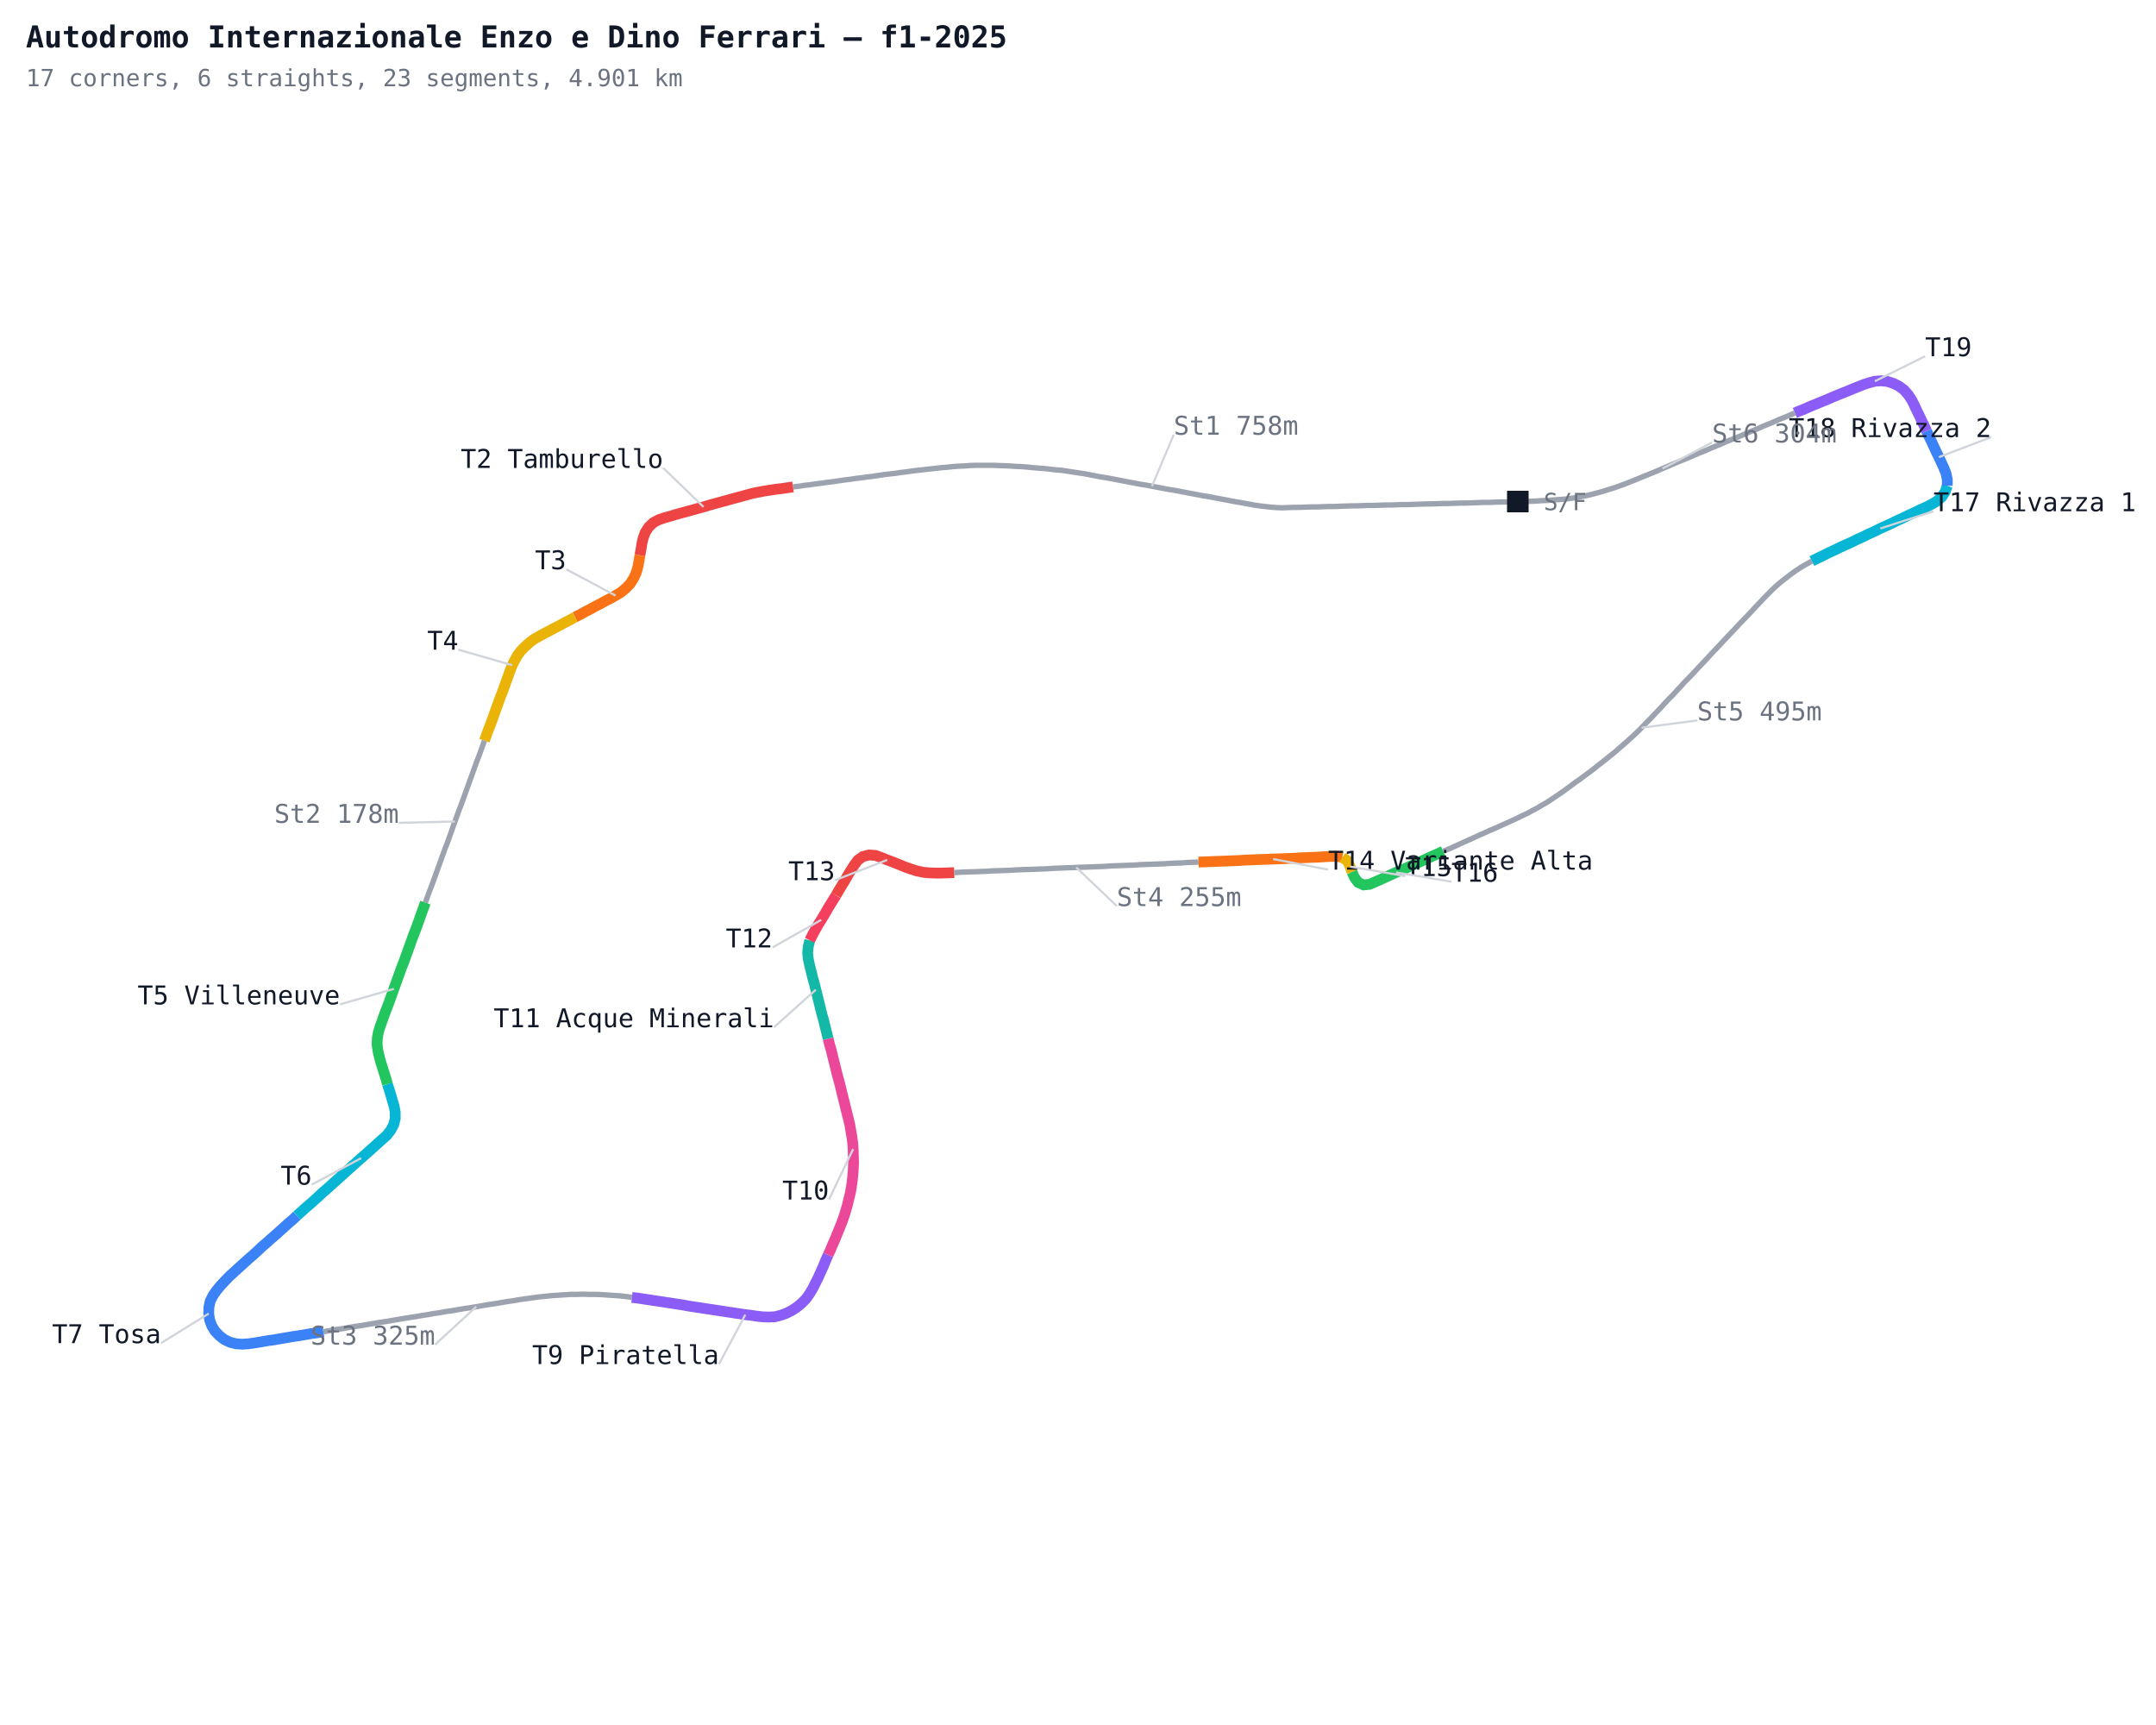
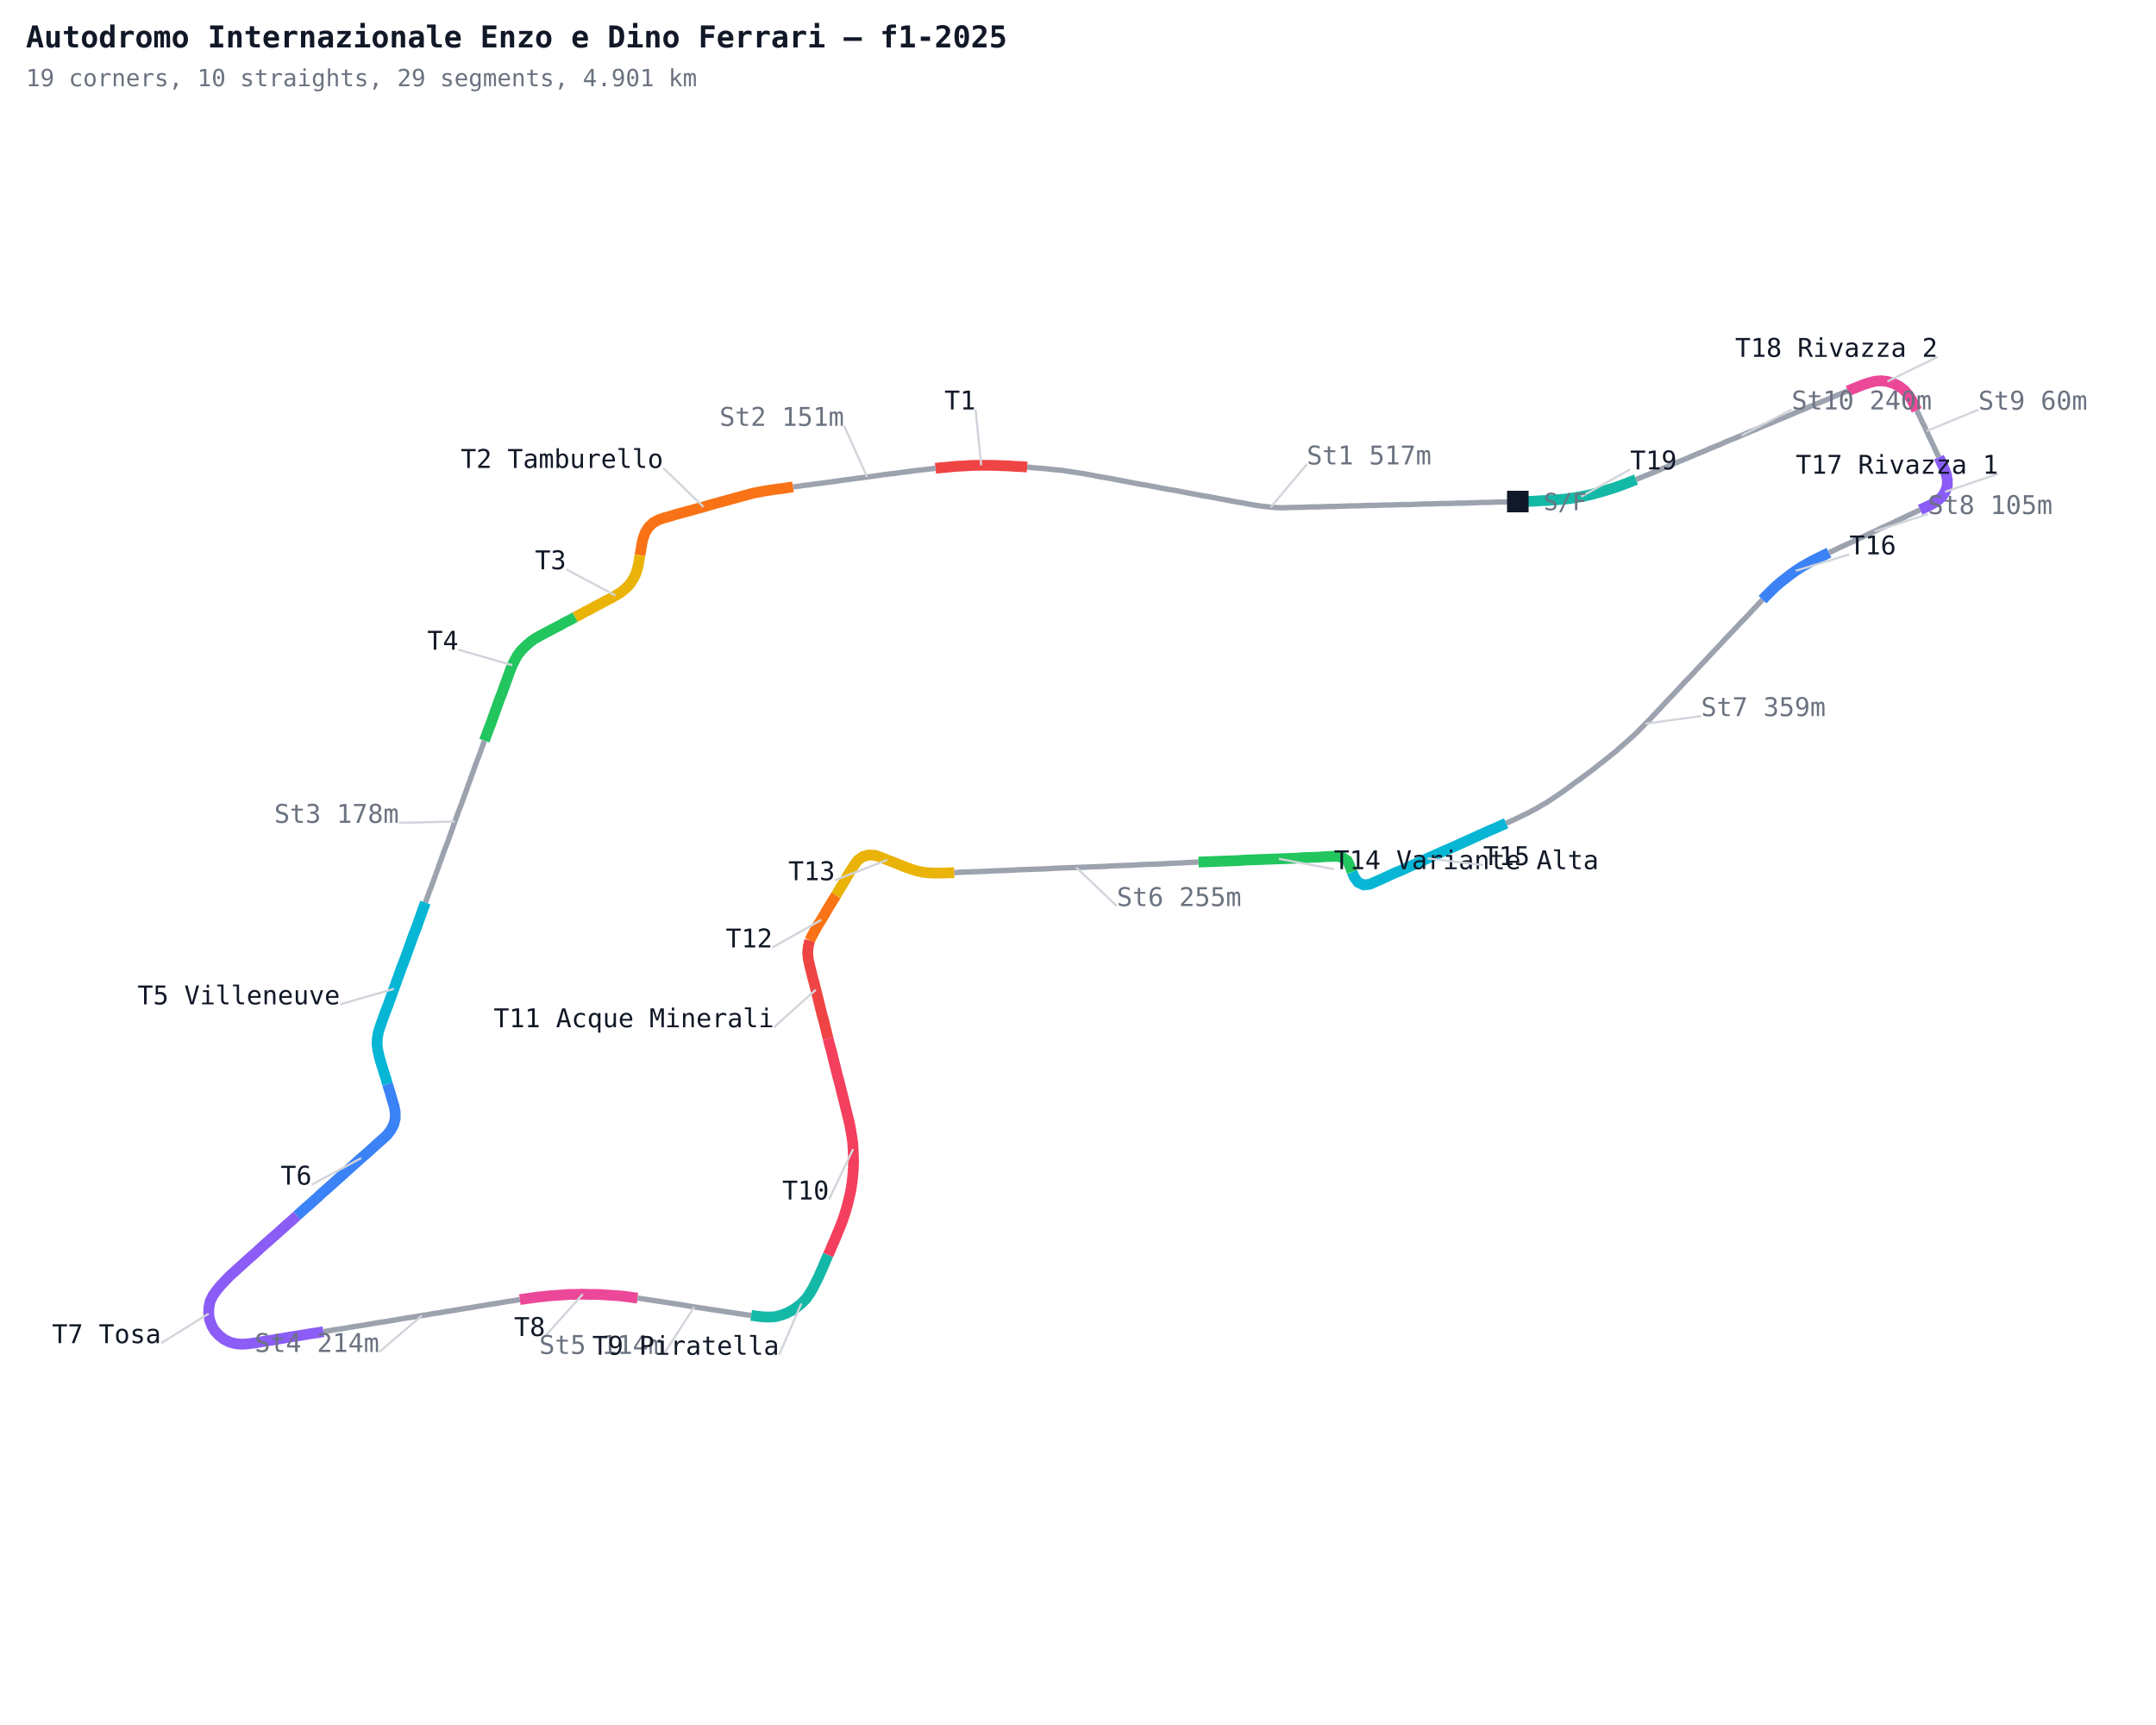
<svg xmlns="http://www.w3.org/2000/svg" width="1000" height="800" viewBox="0 0 1000 800">
  <defs>
    <style>
      .name { font-family: monospace; font-size: 12px; }
      .sector { font-family: monospace; font-size: 12px; fill: #7c3aed; font-weight: bold; }
      .title { font-family: monospace; font-size: 14px; fill: #111827; font-weight: bold; }
      .sub { font-family: monospace; font-size: 11px; fill: #6b7280; }
    </style>
  </defs>
  <rect width="1000" height="800" fill="#ffffff" />
-   <polyline fill="none" stroke="#9ca3af" stroke-width="2.5" points="704.0,232.6 701.2,232.7 698.6,232.8 695.9,232.8 693.2,232.9 690.6,233.0 687.9,233.0 685.2,233.1 682.6,233.2 679.9,233.3 677.3,233.3 674.6,233.4 671.9,233.5 669.3,233.5 666.6,233.6 663.9,233.7 661.3,233.7 658.6,233.8 655.9,233.9 653.3,234.0 650.6,234.0 648.0,234.1 645.3,234.2 642.6,234.2 640.0,234.3 637.3,234.4 634.6,234.4 632.0,234.5 629.3,234.6 626.7,234.6 624.0,234.7 621.3,234.8 618.7,234.9 616.0,234.9 613.3,235.0 610.7,235.1 608.0,235.1 605.3,235.2 602.7,235.3 600.0,235.3 597.4,235.4 594.7,235.5 592.0,235.4 589.4,235.2 586.7,234.9 584.1,234.6 581.5,234.2 578.8,233.7 576.2,233.2 573.6,232.8 571.0,232.3 568.4,231.8 565.7,231.3 563.1,230.8 560.5,230.3 557.9,229.9 555.3,229.4 552.6,228.9 550.0,228.4 547.4,227.9 544.8,227.4 542.2,227.0 539.5,226.5 536.9,226.0 534.3,225.5 531.7,225.0 529.1,224.6 526.4,224.1 523.8,223.6 521.2,223.1 518.6,222.6 516.0,222.1 513.3,221.6 510.7,221.2 508.1,220.7 505.5,220.2 502.9,219.7 500.2,219.3 497.6,218.9 495.0,218.5 492.3,218.1 489.7,217.9 487.0,217.6 484.4,217.3 481.7,217.1 479.1,216.9 476.4,216.6 473.8,216.4 471.1,216.3 468.4,216.1 465.8,216.0 463.1,215.9 460.4,215.8 457.8,215.8 455.1,215.8 452.5,215.8 449.8,215.9 447.1,216.1 444.5,216.2 441.8,216.4 439.2,216.7 436.5,216.9 433.9,217.2 431.2,217.5 428.6,217.8 425.9,218.1 423.3,218.4 420.6,218.8 418.0,219.1 415.4,219.5 412.7,219.8 410.1,220.1 407.4,220.5 404.8,220.9 402.2,221.2 399.5,221.6 396.9,221.9 394.2,222.3 391.6,222.6 388.9,223.0 386.3,223.4 383.7,223.7 381.0,224.1 378.4,224.4 375.7,224.8 373.1,225.1 370.5,225.5 367.8,225.8" />
-   <polyline fill="none" stroke="#ef4444" stroke-width="5" points="367.8,225.8 365.2,226.2 362.5,226.6 359.9,226.9 357.3,227.3 354.6,227.7 352.0,228.2 349.4,228.7 346.8,229.4 344.3,230.1 341.7,230.8 339.1,231.5 336.6,232.2 334.0,232.9 331.4,233.6 328.9,234.3 326.3,235.1 323.7,235.8 321.2,236.5 318.6,237.2 316.0,237.9 313.5,238.6 310.9,239.4 308.3,240.1 305.6,241.0 303.0,242.4 300.9,244.4 299.3,246.9 298.3,249.6 297.7,252.2 297.3,254.9 296.8,257.5" />
-   <polyline fill="none" stroke="#f97316" stroke-width="5" points="296.8,257.5 296.4,260.1 295.9,262.7 295.1,265.6 293.9,268.2 292.3,270.7 290.3,272.8 288.0,274.7 285.5,276.2 283.2,277.5 280.8,278.7 278.5,280.0 276.1,281.2 273.8,282.5 271.4,283.7 269.1,285.0 266.7,286.2" />
-   <polyline fill="none" stroke="#eab308" stroke-width="5" points="266.7,286.2 264.4,287.5 262.0,288.7 259.7,290.0 257.3,291.2 254.9,292.5 252.6,293.7 250.2,295.0 247.9,296.3 245.6,298.0 243.6,299.8 241.7,301.7 240.1,303.8 238.8,306.1 237.6,308.5 236.6,311.0 235.7,313.5 234.8,316.0 233.9,318.5 233.0,321.0 232.0,323.5 231.1,326.0 230.2,328.5 229.3,331.0 228.4,333.5 227.5,336.0 226.5,338.5 225.6,341.0 224.7,343.5" />
+   <polyline fill="none" stroke="#9ca3af" stroke-width="2.5" points="704.0,232.6 701.2,232.7 698.6,232.8 695.9,232.8 693.2,232.9 690.6,233.0 687.9,233.0 685.2,233.1 682.6,233.2 679.9,233.3 677.3,233.3 674.6,233.4 671.9,233.5 669.3,233.5 666.6,233.6 663.9,233.7 661.3,233.7 658.6,233.8 655.9,233.9 653.3,234.0 650.6,234.0 648.0,234.1 645.3,234.2 642.6,234.2 640.0,234.3 637.3,234.4 634.6,234.4 632.0,234.5 629.3,234.6 626.7,234.6 624.0,234.7 621.3,234.8 618.7,234.9 616.0,234.9 613.3,235.0 610.7,235.1 608.0,235.1 605.3,235.2 602.7,235.3 600.0,235.3 597.4,235.4 594.7,235.5 592.0,235.4 589.4,235.2 586.7,234.9 584.1,234.6 581.5,234.2 578.8,233.7 576.2,233.2 573.6,232.8 571.0,232.3 568.4,231.8 565.7,231.3 563.1,230.8 560.5,230.3 557.9,229.9 555.3,229.4 552.6,228.9 550.0,228.4 547.4,227.9 544.8,227.4 542.2,227.0 539.5,226.5 536.9,226.0 534.3,225.5 531.7,225.0 529.1,224.6 526.4,224.1 523.8,223.6 521.2,223.1 518.6,222.6 516.0,222.1 513.3,221.6 510.7,221.2 508.1,220.7 505.5,220.2 502.9,219.7 500.2,219.3 497.6,218.9 495.0,218.5 492.3,218.1 489.7,217.9 487.0,217.6 484.4,217.3 481.7,217.1 479.1,216.9 476.4,216.6" />
+   <polyline fill="none" stroke="#ef4444" stroke-width="5" points="476.4,216.6 473.8,216.4 471.1,216.3 468.4,216.1 465.8,216.0 463.1,215.9 460.4,215.8 457.8,215.8 455.1,215.8 452.5,215.8 449.8,215.9 447.1,216.1 444.5,216.2 441.8,216.4 439.2,216.7 436.5,216.9 433.9,217.2" />
+   <polyline fill="none" stroke="#9ca3af" stroke-width="2.5" points="433.9,217.2 431.2,217.5 428.6,217.8 425.9,218.1 423.3,218.4 420.6,218.8 418.0,219.1 415.4,219.5 412.7,219.8 410.1,220.1 407.4,220.5 404.8,220.9 402.2,221.2 399.5,221.6 396.9,221.9 394.2,222.3 391.6,222.6 388.9,223.0 386.3,223.4 383.7,223.7 381.0,224.1 378.4,224.4 375.7,224.8 373.1,225.1 370.5,225.5 367.8,225.8" />
+   <polyline fill="none" stroke="#f97316" stroke-width="5" points="367.8,225.8 365.2,226.2 362.5,226.6 359.9,226.9 357.3,227.3 354.6,227.7 352.0,228.2 349.4,228.7 346.8,229.4 344.3,230.1 341.7,230.8 339.1,231.5 336.6,232.2 334.0,232.9 331.4,233.6 328.9,234.3 326.3,235.1 323.7,235.8 321.2,236.5 318.6,237.2 316.0,237.9 313.5,238.6 310.9,239.4 308.3,240.1 305.6,241.0 303.0,242.4 300.9,244.4 299.3,246.9 298.3,249.6 297.7,252.2 297.3,254.9 296.8,257.5" />
+   <polyline fill="none" stroke="#eab308" stroke-width="5" points="296.8,257.5 296.4,260.1 295.9,262.7 295.1,265.6 293.9,268.2 292.3,270.7 290.3,272.8 288.0,274.7 285.5,276.2 283.2,277.5 280.8,278.7 278.5,280.0 276.1,281.2 273.8,282.5 271.4,283.7 269.1,285.0 266.7,286.2" />
+   <polyline fill="none" stroke="#22c55e" stroke-width="5" points="266.7,286.2 264.4,287.5 262.0,288.7 259.7,290.0 257.3,291.2 254.9,292.5 252.6,293.7 250.2,295.0 247.9,296.3 245.6,298.0 243.6,299.8 241.7,301.7 240.1,303.8 238.8,306.1 237.6,308.5 236.6,311.0 235.7,313.5 234.8,316.0 233.9,318.5 233.0,321.0 232.0,323.5 231.1,326.0 230.2,328.5 229.3,331.0 228.4,333.5 227.5,336.0 226.5,338.5 225.6,341.0 224.7,343.5" />
  <polyline fill="none" stroke="#9ca3af" stroke-width="2.5" points="224.7,343.5 223.8,346.0 222.9,348.5 222.0,351.0 221.0,353.5 220.1,356.0 219.2,358.5 218.3,361.0 217.4,363.5 216.5,366.0 215.6,368.5 214.7,371.0 213.8,373.5 212.8,376.0 211.9,378.5 211.0,381.0 210.1,383.5 209.2,386.1 208.3,388.6 207.4,391.1 206.4,393.6 205.5,396.1 204.6,398.6 203.7,401.1 202.8,403.6 201.9,406.1 201.0,408.6 200.1,411.1 199.1,413.6 198.2,416.1 197.3,418.6" />
-   <polyline fill="none" stroke="#22c55e" stroke-width="5" points="197.3,418.6 196.4,421.1 195.5,423.6 194.6,426.1 193.7,428.6 192.8,431.1 191.8,433.6 190.9,436.1 190.0,438.6 189.1,441.1 188.2,443.6 187.3,446.1 186.3,448.6 185.4,451.1 184.5,453.6 183.6,456.1 182.7,458.6 181.8,461.1 180.9,463.6 180.0,466.1 179.0,468.6 178.1,471.1 177.2,473.6 176.3,476.1 175.5,478.7 175.0,481.6 174.9,484.5 175.3,487.4 175.9,490.0 176.6,492.6 177.4,495.1 178.2,497.7 179.0,500.2 179.7,502.8" />
-   <polyline fill="none" stroke="#06b6d4" stroke-width="5" points="179.7,502.8 180.5,505.3 181.3,507.9 182.0,510.4 182.8,513.0 183.3,515.8 183.3,518.8 182.6,521.6 181.2,524.2 179.4,526.5 177.4,528.3 175.5,530.0 173.5,531.8 171.5,533.6 169.5,535.4 167.5,537.1 165.5,538.9 163.5,540.7 161.5,542.5 159.6,544.2 157.6,546.0 155.6,547.8 153.6,549.6 151.6,551.4 149.6,553.1 147.7,554.9 145.7,556.7 143.7,558.5 141.7,560.2 139.7,562.0 137.7,563.8" />
-   <polyline fill="none" stroke="#3b82f6" stroke-width="5" points="137.7,563.8 135.8,565.6 133.8,567.3 131.8,569.1 129.8,570.9 127.8,572.7 125.6,574.6 123.6,576.4 121.6,578.1 119.5,580.1 117.3,582.1 115.1,584.0 112.9,586.0 110.8,587.9 108.6,589.9 106.4,591.9 104.4,594.0 102.4,596.1 100.5,598.4 98.8,600.8 97.5,603.4 96.9,606.2 96.8,609.2 97.2,612.0 98.2,614.8 99.7,617.3 101.7,619.4 104.0,621.2 106.7,622.5 109.5,623.2 112.4,623.4 115.3,623.2 118.2,622.8 121.1,622.3 124.0,621.8 126.9,621.4 129.8,620.9 132.7,620.4 135.6,619.9 138.4,619.5 141.3,619.0 144.2,618.5 147.1,618.1 150.0,617.6" />
-   <polyline fill="none" stroke="#9ca3af" stroke-width="2.5" points="150.0,617.6 152.9,617.1 155.8,616.6 158.7,616.2 161.6,615.7 164.4,615.2 167.3,614.8 170.2,614.3 173.1,613.8 176.0,613.3 178.9,612.9 181.8,612.4 184.7,611.9 187.6,611.4 190.2,611.0 192.8,610.6 195.7,610.1 198.3,609.7 201.0,609.2 203.9,608.8 206.5,608.3 209.4,607.9 212.3,607.4 215.2,606.9 218.0,606.5 220.9,606.0 223.8,605.5 226.7,605.0 229.6,604.6 232.5,604.1 235.4,603.6 238.3,603.2 241.1,602.7 244.0,602.3 246.9,601.9 249.8,601.5 252.7,601.2 255.6,600.9 258.6,600.7 261.5,600.5 264.4,600.3 267.3,600.3 270.3,600.2 273.2,600.3 276.1,600.3 279.0,600.4 281.9,600.6 284.9,600.8 287.8,601.0 290.4,601.3 293.1,601.7" />
-   <polyline fill="none" stroke="#8b5cf6" stroke-width="5" points="293.1,601.7 295.7,602.0 298.3,602.4 301.0,602.8 303.6,603.2 306.3,603.6 308.9,604.0 311.5,604.4 314.1,604.8 316.8,605.2 319.4,605.7 322.0,606.1 324.7,606.5 327.3,606.9 329.9,607.3 332.6,607.7 335.2,608.1 337.8,608.5 340.5,608.9 343.1,609.3 345.7,609.7 348.4,610.0 351.0,610.4 353.7,610.7 356.3,610.8 359.3,610.7 362.1,610.0 364.6,609.1 367.2,607.8 369.5,606.3 371.7,604.5 373.8,602.4 375.5,600.0 377.0,597.5 378.3,594.9 379.6,592.3 380.8,589.6 381.9,587.2 382.9,584.7 384.1,582.0" />
-   <polyline fill="none" stroke="#ec4899" stroke-width="5" points="384.1,582.0 385.2,579.6 386.2,577.2 387.4,574.5 388.4,572.0 389.4,569.6 390.4,567.1 391.3,564.6 392.2,561.8 393.0,559.0 393.7,556.1 394.4,553.3 394.9,550.4 395.3,547.5 395.6,544.6 395.8,541.7 395.9,538.7 395.8,535.8 395.7,532.9 395.5,530.0 395.1,527.1 394.6,524.2 394.1,521.3 393.4,518.5 392.7,515.7 392.0,512.8 391.3,510.0 390.6,507.2 389.9,504.3 389.2,501.5 388.4,498.7 387.7,495.8 387.0,493.0 386.3,490.2 385.6,487.3 384.8,484.5 384.1,481.7" />
-   <polyline fill="none" stroke="#14b8a6" stroke-width="5" points="384.1,481.7 383.4,478.8 382.7,476.0 382.0,473.1 381.2,470.3 380.5,467.5 379.8,464.6 379.1,461.8 378.4,459.0 377.7,456.1 376.9,453.3 376.2,450.4 375.5,447.6 374.9,444.8 374.6,441.8 374.9,438.9 375.6,436.1" />
-   <polyline fill="none" stroke="#f43f5e" stroke-width="5" points="375.6,436.1 376.9,433.5 378.2,431.1 379.5,428.8 380.9,426.6 382.3,424.3 383.6,422.0 385.0,419.7 386.4,417.4 387.8,415.2" />
-   <polyline fill="none" stroke="#ef4444" stroke-width="5" points="387.8,415.2 389.1,412.9 390.5,410.6 391.9,408.3 393.2,406.0 394.6,403.7 396.2,401.2 397.9,398.9 400.3,397.2 403.1,396.5 406.0,396.7 408.8,397.7 411.5,398.8 414.2,399.8 416.9,400.9 419.6,402.0 422.4,403.0 425.2,403.9 428.0,404.5 430.9,404.8 433.8,404.9 436.8,404.9 439.7,404.8 442.6,404.7" />
+   <polyline fill="none" stroke="#06b6d4" stroke-width="5" points="197.3,418.6 196.4,421.1 195.5,423.6 194.6,426.1 193.7,428.6 192.8,431.1 191.8,433.6 190.9,436.1 190.0,438.6 189.1,441.1 188.2,443.6 187.3,446.1 186.3,448.6 185.4,451.1 184.5,453.6 183.6,456.1 182.7,458.6 181.8,461.1 180.9,463.6 180.0,466.1 179.0,468.6 178.1,471.1 177.2,473.6 176.3,476.1 175.5,478.7 175.0,481.6 174.9,484.5 175.3,487.4 175.9,490.0 176.6,492.6 177.4,495.1 178.2,497.7 179.0,500.2 179.7,502.8" />
+   <polyline fill="none" stroke="#3b82f6" stroke-width="5" points="179.7,502.8 180.5,505.3 181.3,507.9 182.0,510.4 182.8,513.0 183.3,515.8 183.3,518.8 182.6,521.6 181.2,524.2 179.4,526.5 177.4,528.3 175.5,530.0 173.5,531.8 171.5,533.6 169.5,535.4 167.5,537.1 165.5,538.9 163.5,540.7 161.5,542.5 159.6,544.2 157.6,546.0 155.6,547.8 153.6,549.6 151.6,551.4 149.6,553.1 147.7,554.9 145.7,556.7 143.7,558.5 141.7,560.2 139.7,562.0 137.7,563.8" />
+   <polyline fill="none" stroke="#8b5cf6" stroke-width="5" points="137.7,563.8 135.8,565.6 133.8,567.3 131.8,569.1 129.8,570.9 127.8,572.7 125.6,574.6 123.6,576.4 121.6,578.1 119.5,580.1 117.3,582.1 115.1,584.0 112.9,586.0 110.8,587.9 108.6,589.9 106.4,591.9 104.4,594.0 102.4,596.1 100.5,598.4 98.8,600.8 97.5,603.4 96.9,606.2 96.8,609.2 97.2,612.0 98.2,614.8 99.7,617.3 101.7,619.4 104.0,621.2 106.7,622.5 109.5,623.2 112.4,623.4 115.3,623.2 118.2,622.8 121.1,622.3 124.0,621.8 126.9,621.4 129.8,620.9 132.7,620.4 135.6,619.9 138.4,619.5 141.3,619.0 144.2,618.5 147.1,618.1 150.0,617.6" />
+   <polyline fill="none" stroke="#9ca3af" stroke-width="2.5" points="150.0,617.6 152.9,617.1 155.8,616.6 158.7,616.2 161.6,615.7 164.4,615.2 167.3,614.8 170.2,614.3 173.1,613.8 176.0,613.3 178.9,612.9 181.8,612.4 184.7,611.9 187.6,611.4 190.2,611.0 192.8,610.6 195.7,610.1 198.3,609.7 201.0,609.2 203.9,608.8 206.5,608.3 209.4,607.9 212.3,607.4 215.2,606.9 218.0,606.5 220.9,606.0 223.8,605.5 226.7,605.0 229.6,604.6 232.5,604.1 235.4,603.6 238.3,603.2 241.1,602.7" />
+   <polyline fill="none" stroke="#ec4899" stroke-width="5" points="241.1,602.7 244.0,602.3 246.9,601.9 249.8,601.5 252.7,601.2 255.6,600.9 258.6,600.7 261.5,600.5 264.4,600.3 267.3,600.3 270.3,600.2 273.2,600.3 276.1,600.3 279.0,600.4 281.9,600.6 284.9,600.8 287.8,601.0 290.4,601.3 293.1,601.7 295.7,602.0" />
+   <polyline fill="none" stroke="#9ca3af" stroke-width="2.5" points="295.7,602.0 298.3,602.4 301.0,602.8 303.6,603.2 306.3,603.6 308.9,604.0 311.5,604.4 314.1,604.8 316.8,605.2 319.4,605.7 322.0,606.1 324.7,606.5 327.3,606.9 329.9,607.3 332.6,607.7 335.2,608.1 337.8,608.5 340.5,608.9 343.1,609.3 345.7,609.7 348.4,610.0" />
+   <polyline fill="none" stroke="#14b8a6" stroke-width="5" points="348.4,610.0 351.0,610.4 353.7,610.7 356.3,610.8 359.3,610.7 362.1,610.0 364.6,609.1 367.2,607.8 369.5,606.3 371.7,604.5 373.8,602.4 375.5,600.0 377.0,597.5 378.3,594.9 379.6,592.3 380.8,589.6 381.9,587.2 382.9,584.7 384.1,582.0" />
+   <polyline fill="none" stroke="#f43f5e" stroke-width="5" points="384.1,582.0 385.2,579.6 386.2,577.2 387.4,574.5 388.4,572.0 389.4,569.6 390.4,567.1 391.3,564.6 392.2,561.8 393.0,559.0 393.7,556.1 394.4,553.3 394.9,550.4 395.3,547.5 395.6,544.6 395.8,541.7 395.9,538.7 395.8,535.8 395.7,532.9 395.5,530.0 395.1,527.1 394.6,524.2 394.1,521.3 393.4,518.5 392.7,515.7 392.0,512.8 391.3,510.0 390.6,507.2 389.9,504.3 389.2,501.5 388.4,498.7 387.7,495.8 387.0,493.0 386.3,490.2 385.6,487.3 384.8,484.5 384.1,481.7" />
+   <polyline fill="none" stroke="#ef4444" stroke-width="5" points="384.1,481.7 383.4,478.8 382.7,476.0 382.0,473.1 381.2,470.3 380.5,467.5 379.8,464.6 379.1,461.8 378.4,459.0 377.7,456.1 376.9,453.3 376.2,450.4 375.5,447.6 374.9,444.8 374.6,441.8 374.9,438.9 375.6,436.1" />
+   <polyline fill="none" stroke="#f97316" stroke-width="5" points="375.6,436.1 376.9,433.5 378.2,431.1 379.5,428.8 380.9,426.6 382.3,424.3 383.6,422.0 385.0,419.7 386.4,417.4 387.8,415.2" />
+   <polyline fill="none" stroke="#eab308" stroke-width="5" points="387.8,415.2 389.1,412.9 390.5,410.6 391.9,408.3 393.2,406.0 394.6,403.7 396.2,401.2 397.9,398.9 400.3,397.2 403.1,396.5 406.0,396.7 408.8,397.7 411.5,398.8 414.2,399.8 416.9,400.9 419.6,402.0 422.4,403.0 425.2,403.9 428.0,404.5 430.9,404.8 433.8,404.9 436.8,404.9 439.7,404.8 442.6,404.7" />
  <polyline fill="none" stroke="#9ca3af" stroke-width="2.5" points="442.6,404.7 445.5,404.5 448.4,404.4 451.4,404.3 454.3,404.2 457.2,404.1 460.1,403.9 463.0,403.8 466.0,403.7 468.9,403.6 471.8,403.4 474.7,403.3 477.7,403.2 480.6,403.1 483.3,403.0 485.9,402.9 488.6,402.7 491.2,402.6 493.9,402.5 496.6,402.4 499.2,402.3 501.9,402.2 504.5,402.1 507.2,402.0 509.9,401.9 512.5,401.8 515.2,401.6 517.8,401.5 520.5,401.4 523.4,401.3 526.1,401.2 528.8,401.0 531.4,400.9 534.3,400.8 537.3,400.7 539.9,400.6 542.6,400.4 545.2,400.3 547.9,400.2 550.6,400.0 553.2,399.9 555.9,399.8" />
-   <polyline fill="none" stroke="#f97316" stroke-width="5" points="555.9,399.8 558.5,399.7 561.2,399.6 563.9,399.5 566.5,399.4 569.2,399.3 571.9,399.2 574.5,399.1 577.2,398.9 579.8,398.8 582.5,398.7 585.2,398.6 587.8,398.5 590.5,398.4 593.2,398.3 595.8,398.2 598.5,398.1 601.1,398.0 603.8,397.8 606.5,397.7 609.1,397.6 611.8,397.5 614.4,397.3 617.1,397.2 619.8,397.1 622.6,397.6" />
-   <polyline fill="none" stroke="#eab308" stroke-width="5" points="622.6,397.6 625.0,399.3 626.2,401.9 627.1,404.4" />
-   <polyline fill="none" stroke="#22c55e" stroke-width="5" points="627.1,404.4 628.2,406.9 629.9,409.2 632.5,410.4 635.3,410.1 637.8,409.0 640.3,407.9 642.7,406.8 645.1,405.7 647.5,404.6 650.0,403.6 652.4,402.5 654.8,401.4 657.3,400.3 659.7,399.2 662.1,398.1 664.5,397.0 667.0,395.9 669.4,394.8" />
-   <polyline fill="none" stroke="#9ca3af" stroke-width="2.5" points="669.4,394.8 671.8,393.8 674.3,392.7 676.7,391.6 679.1,390.5 681.6,389.4 684.0,388.3 686.4,387.2 688.9,386.1 691.3,385.0 693.7,384.0 696.1,382.9 698.6,381.8 701.0,380.7 703.4,379.6 705.8,378.4 708.2,377.3 710.6,376.0 712.9,374.8 715.2,373.4 717.5,372.1 719.8,370.6 722.0,369.1 724.2,367.6 726.3,366.1 728.5,364.5 730.6,362.9 732.8,361.4 734.9,359.8 737.1,358.2 739.2,356.6 741.3,354.9 743.4,353.3 745.5,351.6 747.5,350.0 749.6,348.3 751.6,346.5 753.6,344.8 755.6,343.0 757.6,341.2 759.5,339.4 761.4,337.5 763.2,335.6 765.1,333.7 766.9,331.8 768.8,329.8 770.6,327.9 772.4,325.9 774.2,324.0 776.1,322.1 777.9,320.1 779.7,318.2 781.5,316.2 783.4,314.3 785.4,312.2 787.4,310.0 789.4,307.9 791.4,305.8 793.4,303.6 795.4,301.5 797.4,299.4 799.4,297.2 801.4,295.1 803.4,293.0 805.4,290.9 807.4,288.7 809.5,286.6 811.5,284.5 813.5,282.3 815.5,280.2 817.5,278.1 819.5,276.0 821.6,273.9 823.7,271.9 825.9,270.0 828.2,268.2 830.5,266.4 832.9,264.7 835.3,263.1 837.9,261.6 840.4,260.2" />
-   <polyline fill="none" stroke="#06b6d4" stroke-width="5" points="840.4,260.2 843.0,258.9 845.7,257.6 848.3,256.3 850.9,255.1 853.6,253.8 856.2,252.6 858.9,251.4 861.5,250.1 864.2,248.9 866.8,247.6 869.5,246.4 872.1,245.1 874.8,243.9 877.4,242.7 880.0,241.4 882.7,240.2 885.3,238.9 888.0,237.7 890.6,236.4 893.3,235.2 895.9,233.9 898.4,232.4 900.6,230.5 902.2,228.1 903.2,225.3" />
-   <polyline fill="none" stroke="#3b82f6" stroke-width="5" points="903.2,225.3 903.2,222.4 902.6,219.5 901.5,216.8 900.4,214.4 899.3,212.0 898.1,209.6 897.0,207.2 895.9,204.8 894.7,202.4 893.6,199.9" />
-   <polyline fill="none" stroke="#8b5cf6" stroke-width="5" points="893.6,199.9 892.5,197.5 891.3,195.1 890.2,192.7 889.0,190.3 887.9,187.9 886.7,185.5 885.1,183.1 883.2,180.9 880.8,179.1 878.2,177.8 875.4,176.9 872.5,176.6 869.6,176.8 867.0,177.5 864.5,178.3 862.0,179.3 859.5,180.3 857.1,181.3 854.6,182.3 852.1,183.3 849.7,184.3 847.2,185.4 844.7,186.4 842.3,187.4 839.8,188.4 837.4,189.5 834.9,190.5 832.5,191.5" />
-   <polyline fill="none" stroke="#9ca3af" stroke-width="2.5" points="832.5,191.5 830.0,192.6 827.6,193.6 825.1,194.6 822.6,195.7 820.2,196.7 817.7,197.7 815.3,198.8 812.8,199.8 810.4,200.8 807.9,201.9 805.5,202.9 803.0,203.9 800.5,204.9 798.1,206.0 795.6,207.0 793.2,208.0 790.7,209.1 788.2,210.1 785.8,211.1 783.3,212.2 780.9,213.2 778.4,214.2 776.0,215.2 773.5,216.3 771.1,217.3 768.6,218.4 766.2,219.4 763.7,220.4 761.2,221.4 758.8,222.4 756.3,223.4 753.8,224.4 751.3,225.3 748.8,226.2 746.2,227.0 743.7,227.8 741.1,228.5 738.6,229.2 736.0,229.8 733.4,230.3 730.7,230.8 728.1,231.2 725.5,231.5 722.8,231.7 720.1,231.9 717.5,232.1 714.8,232.2 712.2,232.4 709.5,232.5 706.8,232.5" />
-   <line x1="534.3" y1="225.5" x2="544.4" y2="201.6" stroke="#d1d5db" stroke-width="1" />
-   <text x="544.4" y="201.6" text-anchor="start" class="name" fill="#6b7280">St1 758m</text>
+   <polyline fill="none" stroke="#22c55e" stroke-width="5" points="555.9,399.8 558.5,399.7 561.2,399.6 563.9,399.5 566.5,399.4 569.2,399.3 571.9,399.2 574.5,399.1 577.2,398.9 579.8,398.8 582.5,398.7 585.2,398.6 587.8,398.5 590.5,398.4 593.2,398.3 595.8,398.2 598.5,398.1 601.1,398.0 603.8,397.8 606.5,397.7 609.1,397.6 611.8,397.5 614.4,397.3 617.1,397.2 619.8,397.1 622.6,397.6 625.0,399.3 626.2,401.9 627.1,404.4" />
+   <polyline fill="none" stroke="#06b6d4" stroke-width="5" points="627.1,404.4 628.2,406.9 629.9,409.2 632.5,410.4 635.3,410.1 637.8,409.0 640.3,407.9 642.7,406.8 645.1,405.7 647.5,404.6 650.0,403.6 652.4,402.5 654.8,401.4 657.3,400.3 659.7,399.2 662.1,398.1 664.5,397.0 667.0,395.9 669.4,394.8 671.8,393.8 674.3,392.7 676.7,391.6 679.1,390.5 681.6,389.4 684.0,388.3 686.4,387.2 688.9,386.1 691.3,385.0 693.7,384.0 696.1,382.9 698.6,381.8" />
+   <polyline fill="none" stroke="#9ca3af" stroke-width="2.5" points="698.6,381.8 701.0,380.7 703.4,379.6 705.8,378.4 708.2,377.3 710.6,376.0 712.9,374.8 715.2,373.4 717.5,372.1 719.8,370.6 722.0,369.1 724.2,367.6 726.3,366.1 728.5,364.5 730.6,362.9 732.8,361.4 734.9,359.8 737.1,358.2 739.2,356.6 741.3,354.9 743.4,353.3 745.5,351.6 747.5,350.0 749.6,348.3 751.6,346.5 753.6,344.8 755.6,343.0 757.6,341.2 759.5,339.4 761.4,337.5 763.2,335.6 765.1,333.7 766.9,331.8 768.8,329.8 770.6,327.9 772.4,325.9 774.2,324.0 776.1,322.1 777.9,320.1 779.7,318.2 781.5,316.2 783.4,314.3 785.4,312.2 787.4,310.0 789.4,307.9 791.4,305.8 793.4,303.6 795.4,301.5 797.4,299.4 799.4,297.2 801.4,295.1 803.4,293.0 805.4,290.9 807.4,288.7 809.5,286.6 811.5,284.5 813.5,282.3 815.5,280.2 817.5,278.1" />
+   <polyline fill="none" stroke="#3b82f6" stroke-width="5" points="817.5,278.1 819.5,276.0 821.6,273.9 823.7,271.9 825.9,270.0 828.2,268.2 830.5,266.4 832.9,264.7 835.3,263.1 837.9,261.6 840.4,260.2 843.0,258.9 845.7,257.6 848.3,256.3" />
+   <polyline fill="none" stroke="#9ca3af" stroke-width="2.5" points="848.3,256.3 850.9,255.1 853.6,253.8 856.2,252.6 858.9,251.4 861.5,250.1 864.2,248.9 866.8,247.6 869.5,246.4 872.1,245.1 874.8,243.9 877.4,242.7 880.0,241.4 882.7,240.2 885.3,238.9 888.0,237.7 890.6,236.4" />
+   <polyline fill="none" stroke="#8b5cf6" stroke-width="5" points="890.6,236.4 893.3,235.2 895.9,233.9 898.4,232.4 900.6,230.5 902.2,228.1 903.2,225.3 903.2,222.4 902.6,219.5 901.5,216.8 900.4,214.4 899.3,212.0" />
+   <polyline fill="none" stroke="#9ca3af" stroke-width="2.5" points="899.3,212.0 898.1,209.6 897.0,207.2 895.9,204.8 894.7,202.4 893.6,199.9 892.5,197.5 891.3,195.1 890.2,192.7 889.0,190.3" />
+   <polyline fill="none" stroke="#ec4899" stroke-width="5" points="889.0,190.3 887.9,187.9 886.7,185.5 885.1,183.1 883.2,180.9 880.8,179.1 878.2,177.8 875.4,176.9 872.5,176.6 869.6,176.8 867.0,177.5 864.5,178.3 862.0,179.3 859.5,180.3 857.1,181.3" />
+   <polyline fill="none" stroke="#9ca3af" stroke-width="2.5" points="857.1,181.3 854.6,182.3 852.1,183.3 849.7,184.3 847.2,185.4 844.7,186.4 842.3,187.4 839.8,188.4 837.4,189.5 834.9,190.5 832.5,191.5 830.0,192.6 827.6,193.6 825.1,194.6 822.6,195.7 820.2,196.7 817.7,197.7 815.3,198.8 812.8,199.8 810.4,200.8 807.9,201.9 805.5,202.9 803.0,203.9 800.5,204.9 798.1,206.0 795.6,207.0 793.2,208.0 790.7,209.1 788.2,210.1 785.8,211.1 783.3,212.2 780.9,213.2 778.4,214.2 776.0,215.2 773.5,216.3 771.1,217.3 768.6,218.4 766.2,219.4 763.7,220.4 761.2,221.4 758.8,222.4" />
+   <polyline fill="none" stroke="#14b8a6" stroke-width="5" points="758.8,222.4 756.3,223.4 753.8,224.4 751.3,225.3 748.8,226.2 746.2,227.0 743.7,227.8 741.1,228.5 738.6,229.2 736.0,229.8 733.4,230.3 730.7,230.8 728.1,231.2 725.5,231.5 722.8,231.7 720.1,231.9 717.5,232.1 714.8,232.2 712.2,232.4 709.5,232.5 706.8,232.5" />
+   <line x1="589.4" y1="235.2" x2="606.1" y2="215.4" stroke="#d1d5db" stroke-width="1" />
+   <text x="606.1" y="215.4" text-anchor="start" class="name" fill="#6b7280">St1 517m</text>
+   <line x1="455.1" y1="215.8" x2="452.5" y2="189.9" stroke="#d1d5db" stroke-width="1" />
+   <text x="452.5" y="189.9" text-anchor="end" class="name" fill="#111827">T1</text>
+   <line x1="402.2" y1="221.2" x2="391.5" y2="197.5" stroke="#d1d5db" stroke-width="1" />
+   <text x="391.5" y="197.5" text-anchor="end" class="name" fill="#6b7280">St2 151m</text>
  <line x1="326.3" y1="235.1" x2="307.6" y2="217.0" stroke="#d1d5db" stroke-width="1" />
  <text x="307.6" y="217.0" text-anchor="end" class="name" fill="#111827">T2 Tamburello</text>
  <line x1="285.5" y1="276.2" x2="262.6" y2="264.0" stroke="#d1d5db" stroke-width="1" />
  <text x="262.6" y="264.0" text-anchor="end" class="name" fill="#111827">T3</text>
  <line x1="237.6" y1="308.5" x2="212.6" y2="301.3" stroke="#d1d5db" stroke-width="1" />
  <text x="212.6" y="301.3" text-anchor="end" class="name" fill="#111827">T4</text>
  <line x1="211.0" y1="381.0" x2="185.0" y2="381.6" stroke="#d1d5db" stroke-width="1" />
-   <text x="185.0" y="381.6" text-anchor="end" class="name" fill="#6b7280">St2 178m</text>
+   <text x="185.0" y="381.6" text-anchor="end" class="name" fill="#6b7280">St3 178m</text>
  <line x1="182.7" y1="458.6" x2="157.7" y2="465.8" stroke="#d1d5db" stroke-width="1" />
  <text x="157.7" y="465.8" text-anchor="end" class="name" fill="#111827">T5 Villeneuve</text>
  <line x1="167.5" y1="537.1" x2="144.6" y2="549.4" stroke="#d1d5db" stroke-width="1" />
  <text x="144.6" y="549.4" text-anchor="end" class="name" fill="#111827">T6</text>
  <line x1="96.8" y1="609.2" x2="74.7" y2="622.9" stroke="#d1d5db" stroke-width="1" />
  <text x="74.7" y="622.9" text-anchor="end" class="name" fill="#111827">T7 Tosa</text>
-   <line x1="220.9" y1="606.0" x2="201.8" y2="623.6" stroke="#d1d5db" stroke-width="1" />
-   <text x="201.8" y="623.6" text-anchor="end" class="name" fill="#6b7280">St3 325m</text>
-   <line x1="345.7" y1="609.7" x2="333.5" y2="632.6" stroke="#d1d5db" stroke-width="1" />
-   <text x="333.5" y="632.6" text-anchor="end" class="name" fill="#111827">T9 Piratella</text>
+   <line x1="195.7" y1="610.1" x2="175.9" y2="627.0" stroke="#d1d5db" stroke-width="1" />
+   <text x="175.9" y="627.0" text-anchor="end" class="name" fill="#6b7280">St4 214m</text>
+   <line x1="270.3" y1="600.2" x2="252.9" y2="619.6" stroke="#d1d5db" stroke-width="1" />
+   <text x="252.9" y="619.6" text-anchor="end" class="name" fill="#111827">T8</text>
+   <line x1="322.0" y1="606.1" x2="307.9" y2="627.9" stroke="#d1d5db" stroke-width="1" />
+   <text x="307.9" y="627.9" text-anchor="end" class="name" fill="#6b7280">St5 114m</text>
+   <line x1="371.7" y1="604.5" x2="361.4" y2="628.3" stroke="#d1d5db" stroke-width="1" />
+   <text x="361.4" y="628.3" text-anchor="end" class="name" fill="#111827">T9 Piratella</text>
  <line x1="395.7" y1="532.9" x2="384.5" y2="556.3" stroke="#d1d5db" stroke-width="1" />
  <text x="384.5" y="556.3" text-anchor="end" class="name" fill="#111827">T10</text>
  <line x1="378.4" y1="459.0" x2="359.0" y2="476.4" stroke="#d1d5db" stroke-width="1" />
  <text x="359.0" y="476.4" text-anchor="end" class="name" fill="#111827">T11 Acque Minerali</text>
  <line x1="380.9" y1="426.6" x2="358.3" y2="439.4" stroke="#d1d5db" stroke-width="1" />
  <text x="358.3" y="439.4" text-anchor="end" class="name" fill="#111827">T12</text>
  <line x1="411.5" y1="398.8" x2="387.3" y2="408.2" stroke="#d1d5db" stroke-width="1" />
  <text x="387.3" y="408.2" text-anchor="end" class="name" fill="#111827">T13</text>
  <line x1="499.2" y1="402.3" x2="518.0" y2="420.2" stroke="#d1d5db" stroke-width="1" />
-   <text x="518.0" y="420.2" text-anchor="start" class="name" fill="#6b7280">St4 255m</text>
-   <line x1="590.5" y1="398.4" x2="616.0" y2="403.3" stroke="#d1d5db" stroke-width="1" />
-   <text x="616.0" y="403.3" text-anchor="start" class="name" fill="#111827">T14 Variante Alta</text>
-   <line x1="626.2" y1="401.9" x2="651.8" y2="406.3" stroke="#d1d5db" stroke-width="1" />
-   <text x="651.8" y="406.3" text-anchor="start" class="name" fill="#111827">T15</text>
-   <line x1="647.5" y1="404.6" x2="673.2" y2="408.9" stroke="#d1d5db" stroke-width="1" />
-   <text x="673.2" y="408.9" text-anchor="start" class="name" fill="#111827">T16</text>
-   <line x1="761.4" y1="337.5" x2="787.2" y2="334.1" stroke="#d1d5db" stroke-width="1" />
-   <text x="787.2" y="334.1" text-anchor="start" class="name" fill="#6b7280">St5 495m</text>
-   <line x1="872.1" y1="245.1" x2="896.8" y2="237.1" stroke="#d1d5db" stroke-width="1" />
-   <text x="896.8" y="237.1" text-anchor="start" class="name" fill="#111827">T17 Rivazza 1</text>
-   <line x1="899.3" y1="212.0" x2="923.6" y2="202.7" stroke="#d1d5db" stroke-width="1" />
-   <text x="923.6" y="202.7" text-anchor="end" class="name" fill="#111827">T18 Rivazza 2</text>
-   <line x1="869.6" y1="176.8" x2="892.9" y2="165.2" stroke="#d1d5db" stroke-width="1" />
-   <text x="892.9" y="165.2" text-anchor="start" class="name" fill="#111827">T19</text>
-   <line x1="771.1" y1="217.3" x2="794.1" y2="205.2" stroke="#d1d5db" stroke-width="1" />
-   <text x="794.1" y="205.2" text-anchor="start" class="name" fill="#6b7280">St6 304m</text>
+   <text x="518.0" y="420.2" text-anchor="start" class="name" fill="#6b7280">St6 255m</text>
+   <line x1="593.2" y1="398.3" x2="618.7" y2="403.1" stroke="#d1d5db" stroke-width="1" />
+   <text x="618.7" y="403.1" text-anchor="start" class="name" fill="#111827">T14 Variante Alta</text>
+   <line x1="662.1" y1="398.1" x2="687.9" y2="401.2" stroke="#d1d5db" stroke-width="1" />
+   <text x="687.9" y="401.2" text-anchor="start" class="name" fill="#111827">T15</text>
+   <line x1="763.2" y1="335.6" x2="789.0" y2="332.1" stroke="#d1d5db" stroke-width="1" />
+   <text x="789.0" y="332.1" text-anchor="start" class="name" fill="#6b7280">St7 359m</text>
+   <line x1="832.9" y1="264.7" x2="857.8" y2="257.1" stroke="#d1d5db" stroke-width="1" />
+   <text x="857.8" y="257.1" text-anchor="start" class="name" fill="#111827">T16</text>
+   <line x1="869.5" y1="246.4" x2="894.2" y2="238.4" stroke="#d1d5db" stroke-width="1" />
+   <text x="894.2" y="238.4" text-anchor="start" class="name" fill="#6b7280">St8 105m</text>
+   <line x1="902.2" y1="228.1" x2="926.8" y2="219.7" stroke="#d1d5db" stroke-width="1" />
+   <text x="926.8" y="219.7" text-anchor="end" class="name" fill="#111827">T17 Rivazza 1</text>
+   <line x1="893.6" y1="199.9" x2="917.6" y2="190.0" stroke="#d1d5db" stroke-width="1" />
+   <text x="917.6" y="190.0" text-anchor="start" class="name" fill="#6b7280">St9 60m</text>
+   <line x1="875.4" y1="176.9" x2="898.7" y2="165.5" stroke="#d1d5db" stroke-width="1" />
+   <text x="898.7" y="165.5" text-anchor="end" class="name" fill="#111827">T18 Rivazza 2</text>
+   <line x1="807.9" y1="201.9" x2="831.0" y2="189.9" stroke="#d1d5db" stroke-width="1" />
+   <text x="831.0" y="189.9" text-anchor="start" class="name" fill="#6b7280">St10 240m</text>
+   <line x1="733.4" y1="230.3" x2="756.1" y2="217.7" stroke="#d1d5db" stroke-width="1" />
+   <text x="756.1" y="217.7" text-anchor="start" class="name" fill="#111827">T19</text>
  <rect x="699.0" y="227.6" width="10" height="10" fill="#111827" />
  <text x="716.0" y="236.6" class="sub">S/F</text>
  <text class="title" x="12" y="22">Autodromo Internazionale Enzo e Dino Ferrari — f1-2025</text>
-   <text class="sub" x="12" y="40">17 corners, 6 straights, 23 segments, 4.901 km</text>
+   <text class="sub" x="12" y="40">19 corners, 10 straights, 29 segments, 4.901 km</text>
</svg>
